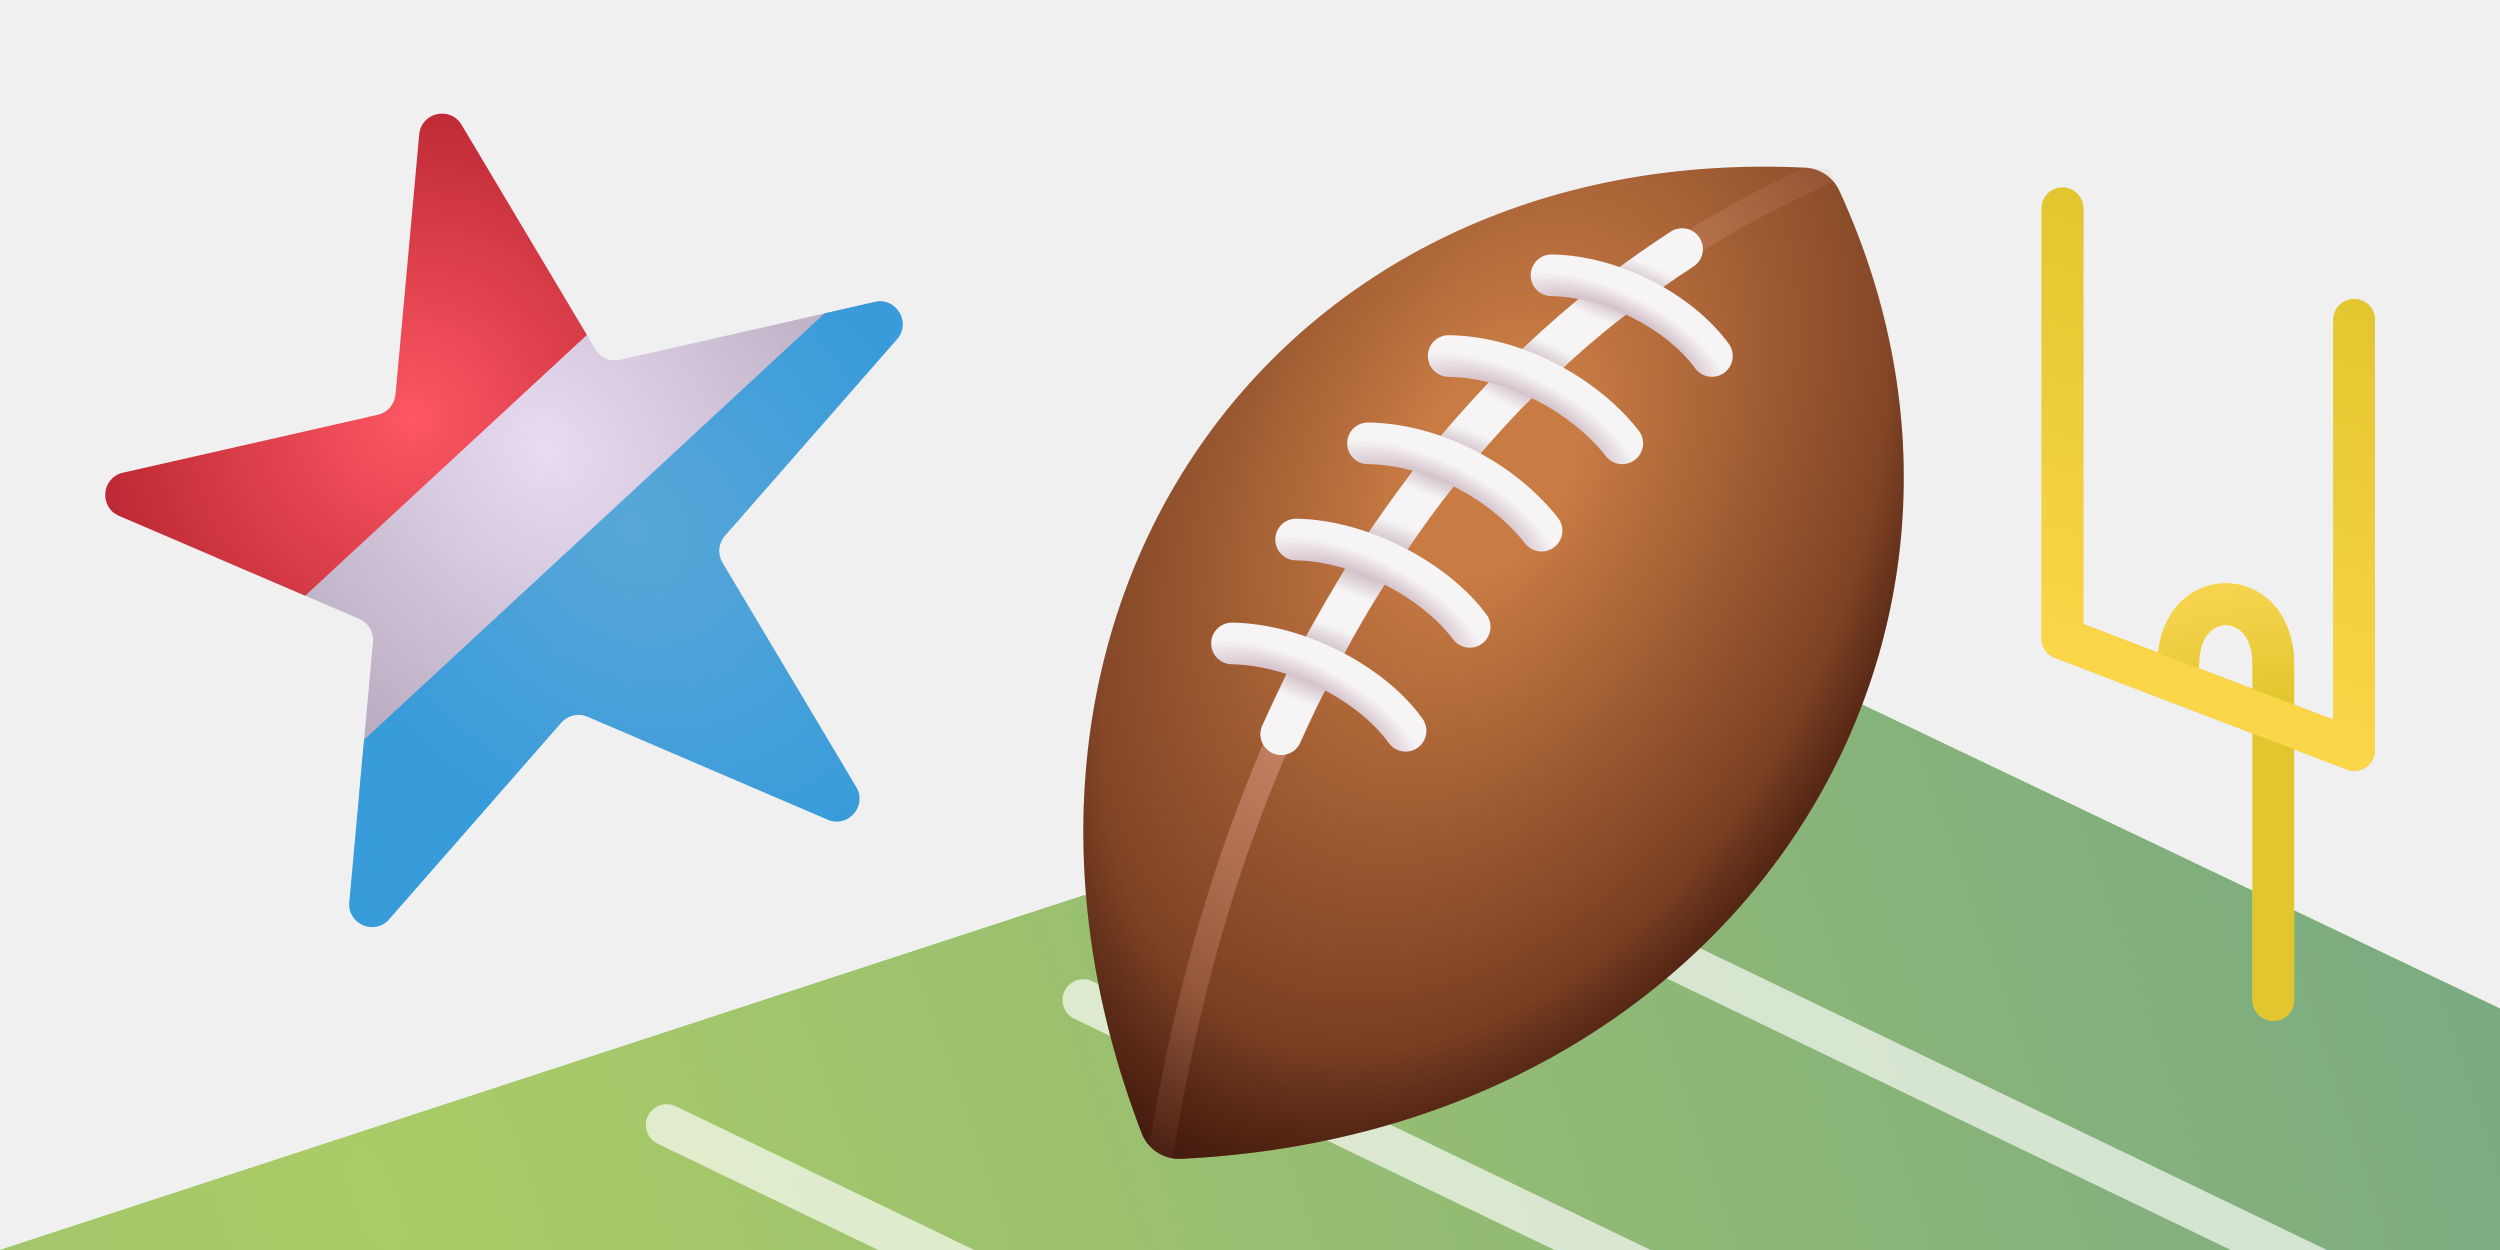
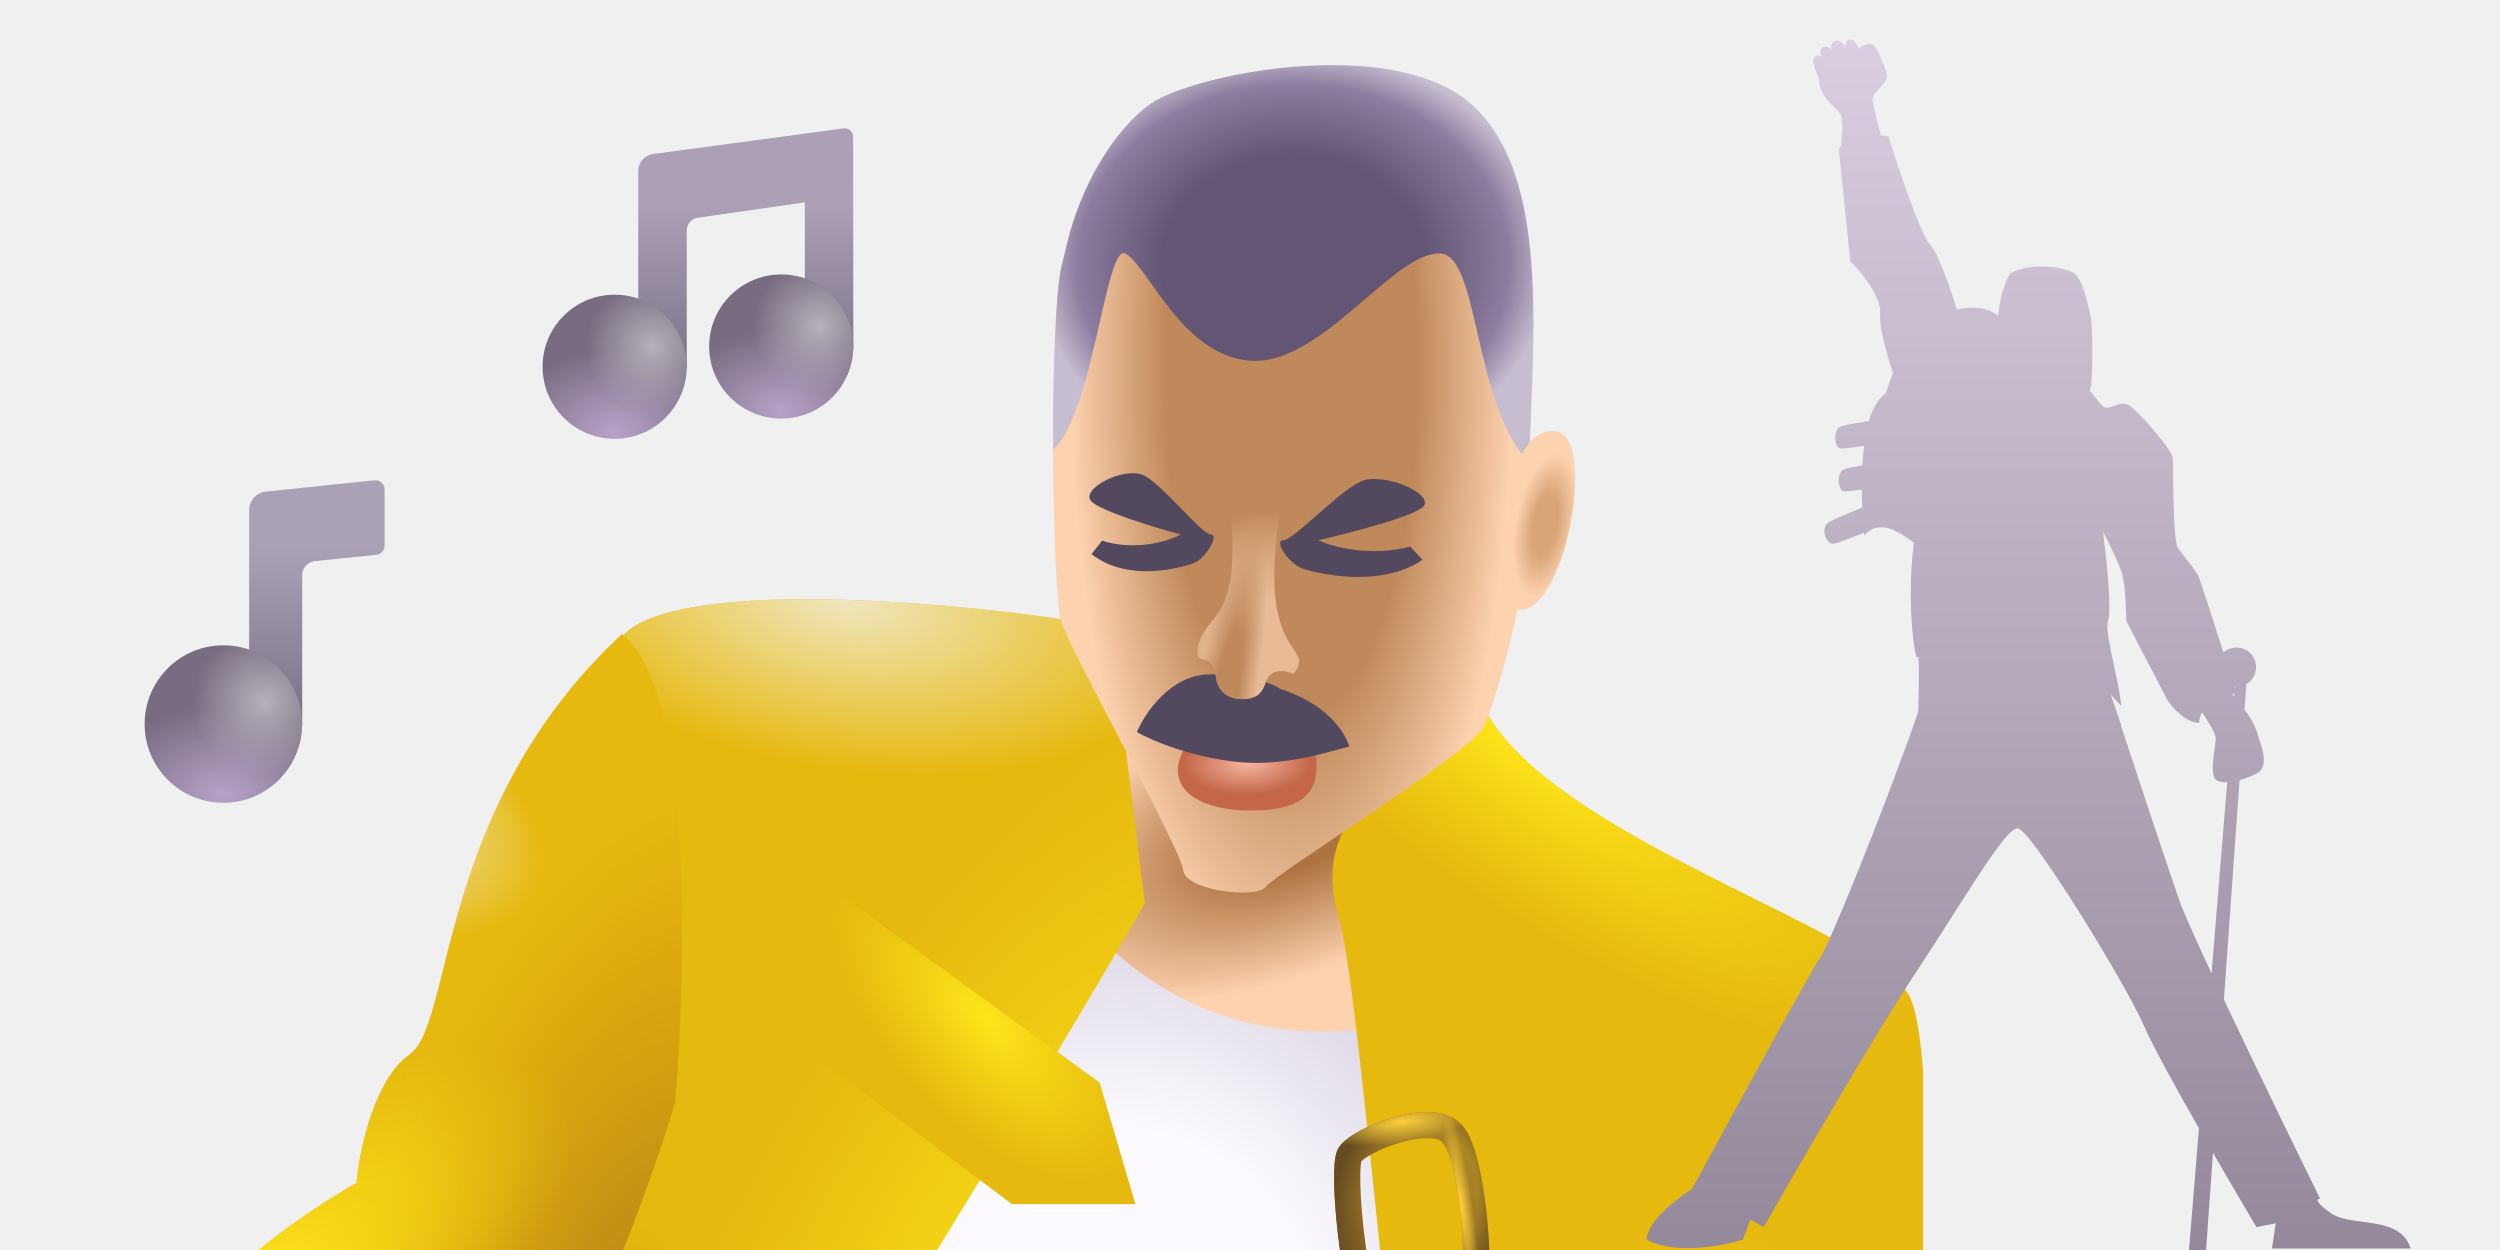
<svg xmlns="http://www.w3.org/2000/svg" viewBox="0 0 240 120" fill="none">
-   <path d="M171.13 64L0 120H240V96.828L171.13 64Z" fill="#8CCA59" />
-   <path d="M171.13 64L0 120H240V96.828L171.13 64Z" fill="url(#paint0_radial_403_14329)" />
-   <path d="M223.379 120L144.868 82.198C143.873 81.719 142.678 82.138 142.198 83.133C141.719 84.128 142.138 85.323 143.133 85.802L214.158 120H223.379Z" fill="white" fill-opacity="0.66" />
-   <path d="M158.456 120L104.868 94.198C103.873 93.719 102.678 94.138 102.198 95.133C101.719 96.128 102.138 97.323 103.133 97.802L149.235 120H158.456Z" fill="white" fill-opacity="0.66" />
-   <path d="M93.533 120L64.868 106.198C63.873 105.719 62.678 106.138 62.199 107.133C61.719 108.128 62.138 109.323 63.133 109.802L84.312 120H93.533Z" fill="white" fill-opacity="0.66" />
-   <path fill-rule="evenodd" clip-rule="evenodd" d="M213.68 60C212.716 60 211.12 60.8 211.12 63.76C211.12 64.865 210.225 65.76 209.12 65.76C208.015 65.76 207.12 64.865 207.12 63.76C207.12 59.039 210.084 56 213.68 56C217.276 56 220.24 59.039 220.24 63.76V96C220.24 97.105 219.345 98 218.24 98C217.135 98 216.24 97.105 216.24 96V63.76C216.24 60.8 214.644 60 213.68 60Z" fill="#FCD649" />
-   <path fill-rule="evenodd" clip-rule="evenodd" d="M213.68 60C212.716 60 211.12 60.8 211.12 63.76C211.12 64.865 210.225 65.76 209.12 65.76C208.015 65.76 207.12 64.865 207.12 63.76C207.12 59.039 210.084 56 213.68 56C217.276 56 220.24 59.039 220.24 63.76V96C220.24 97.105 219.345 98 218.24 98C217.135 98 216.24 97.105 216.24 96V63.76C216.24 60.8 214.644 60 213.68 60Z" fill="url(#paint1_radial_403_14329)" />
-   <path fill-rule="evenodd" clip-rule="evenodd" d="M198 18C199.105 18 200 18.895 200 20V59.918L224 69.094V30.706C224 29.601 224.895 28.706 226 28.706C227.105 28.706 228 29.601 228 30.706V72C228 72.658 227.676 73.274 227.134 73.647C226.592 74.021 225.901 74.103 225.286 73.868L197.286 63.162C196.511 62.866 196 62.123 196 61.294V20C196 18.895 196.895 18 198 18Z" fill="#E2C62F" />
-   <path fill-rule="evenodd" clip-rule="evenodd" d="M198 18C199.105 18 200 18.895 200 20V59.918L224 69.094V30.706C224 29.601 224.895 28.706 226 28.706C227.105 28.706 228 29.601 228 30.706V72C228 72.658 227.676 73.274 227.134 73.647C226.592 74.021 225.901 74.103 225.286 73.868L197.286 63.162C196.511 62.866 196 62.123 196 61.294V20C196 18.895 196.895 18 198 18Z" fill="url(#paint2_linear_403_14329)" />
-   <path d="M85.631 29.256L34.438 76.652L35.807 61.624C35.893 60.679 35.361 59.786 34.489 59.412L20.736 53.516L35.286 40.046L36.274 39.822C37.199 39.611 37.884 38.829 37.97 37.884L38.002 37.531L51.881 24.682L57.153 33.528C57.639 34.343 58.595 34.753 59.52 34.543L83.985 28.987C84.61 28.845 85.179 28.969 85.631 29.256Z" fill="url(#paint3_radial_403_14329)" />
-   <path d="M56.336 32.157L29.3 57.187L11.43 49.526C9.48 48.69 9.739 45.847 11.808 45.377L36.273 39.821C37.199 39.611 37.884 38.829 37.97 37.884L40.246 12.899C40.438 10.786 43.223 10.154 44.309 11.977L56.336 32.157Z" fill="url(#paint4_radial_403_14329)" />
-   <path d="M34.951 71.014L33.531 86.609C33.338 88.723 35.962 89.848 37.36 88.251L53.887 69.376C54.512 68.662 55.526 68.432 56.398 68.806L79.456 78.691C81.407 79.528 83.287 77.379 82.201 75.557L69.357 54.006C68.871 53.191 68.966 52.156 69.591 51.441L86.118 32.567C87.516 30.97 86.054 28.518 83.985 28.988L79.161 30.083L34.951 71.014Z" fill="url(#paint5_radial_403_14329)" />
-   <path d="M176.575 18.298C196.366 61.301 166.915 108.691 113.361 111.246C111.724 111.324 110.199 110.331 109.61 108.801C90.567 59.336 122.037 13.621 173.303 16.096C174.71 16.164 175.986 17.018 176.575 18.298Z" fill="url(#paint6_radial_403_14329)" />
-   <path d="M176.575 18.298C196.366 61.301 166.915 108.691 113.361 111.246C111.724 111.324 110.199 110.331 109.61 108.801C90.567 59.336 122.037 13.621 173.303 16.096C174.71 16.164 175.986 17.018 176.575 18.298Z" fill="url(#paint7_radial_403_14329)" />
-   <path fill-rule="evenodd" clip-rule="evenodd" d="M110.244 110.403C112.651 96.345 117.883 69.952 135.912 46.167C149.302 28.503 164.505 20.112 173.228 16.093C174.009 16.13 174.796 16.178 175.586 16.237C175.78 16.627 175.971 17.017 176.157 17.407C168.055 20.966 151.923 29.019 137.825 47.617C119.956 71.191 114.892 97.41 112.528 111.282C111.899 111.306 111.265 111.325 110.629 111.337C110.499 111.025 110.37 110.714 110.244 110.403Z" fill="url(#paint8_linear_403_14329)" />
-   <path fill-rule="evenodd" clip-rule="evenodd" d="M163.156 22.826C163.757 23.753 163.492 24.991 162.566 25.592C155.125 30.417 146.465 37.543 138.463 48.1C132.687 55.721 128.254 63.626 124.821 71.303C124.371 72.312 123.188 72.764 122.179 72.313C121.171 71.862 120.719 70.679 121.17 69.671C124.708 61.757 129.29 53.581 135.275 45.684C143.6 34.702 152.623 27.272 160.39 22.236C161.316 21.635 162.555 21.899 163.156 22.826Z" fill="#F6F4F5" />
-   <path fill-rule="evenodd" clip-rule="evenodd" d="M163.156 22.826C163.757 23.753 163.492 24.991 162.566 25.592C155.125 30.417 146.465 37.543 138.463 48.1C132.687 55.721 128.254 63.626 124.821 71.303C124.371 72.312 123.188 72.764 122.179 72.313C121.171 71.862 120.719 70.679 121.17 69.671C124.708 61.757 129.29 53.581 135.275 45.684C143.6 34.702 152.623 27.272 160.39 22.236C161.316 21.635 162.555 21.899 163.156 22.826Z" fill="url(#paint9_radial_403_14329)" />
-   <path fill-rule="evenodd" clip-rule="evenodd" d="M163.156 22.826C163.757 23.753 163.492 24.991 162.566 25.592C155.125 30.417 146.465 37.543 138.463 48.1C132.687 55.721 128.254 63.626 124.821 71.303C124.371 72.312 123.188 72.764 122.179 72.313C121.171 71.862 120.719 70.679 121.17 69.671C124.708 61.757 129.29 53.581 135.275 45.684C143.6 34.702 152.623 27.272 160.39 22.236C161.316 21.635 162.555 21.899 163.156 22.826Z" fill="url(#paint10_radial_403_14329)" />
-   <path fill-rule="evenodd" clip-rule="evenodd" d="M163.156 22.826C163.757 23.753 163.492 24.991 162.566 25.592C155.125 30.417 146.465 37.543 138.463 48.1C132.687 55.721 128.254 63.626 124.821 71.303C124.371 72.312 123.188 72.764 122.179 72.313C121.171 71.862 120.719 70.679 121.17 69.671C124.708 61.757 129.29 53.581 135.275 45.684C143.6 34.702 152.623 27.272 160.39 22.236C161.316 21.635 162.555 21.899 163.156 22.826Z" fill="url(#paint11_radial_403_14329)" />
-   <path fill-rule="evenodd" clip-rule="evenodd" d="M163.156 22.826C163.757 23.753 163.492 24.991 162.566 25.592C155.125 30.417 146.465 37.543 138.463 48.1C132.687 55.721 128.254 63.626 124.821 71.303C124.371 72.312 123.188 72.764 122.179 72.313C121.171 71.862 120.719 70.679 121.17 69.671C124.708 61.757 129.29 53.581 135.275 45.684C143.6 34.702 152.623 27.272 160.39 22.236C161.316 21.635 162.555 21.899 163.156 22.826Z" fill="url(#paint12_radial_403_14329)" />
-   <path fill-rule="evenodd" clip-rule="evenodd" d="M163.156 22.826C163.757 23.753 163.492 24.991 162.566 25.592C155.125 30.417 146.465 37.543 138.463 48.1C132.687 55.721 128.254 63.626 124.821 71.303C124.371 72.312 123.188 72.764 122.179 72.313C121.171 71.862 120.719 70.679 121.17 69.671C124.708 61.757 129.29 53.581 135.275 45.684C143.6 34.702 152.623 27.272 160.39 22.236C161.316 21.635 162.555 21.899 163.156 22.826Z" fill="url(#paint13_radial_403_14329)" />
-   <path fill-rule="evenodd" clip-rule="evenodd" d="M116.272 61.737C116.29 60.633 117.2 59.752 118.305 59.771C121.854 59.83 125.523 60.915 128.71 62.551C131.888 64.182 134.739 66.441 136.562 68.993C137.204 69.891 136.996 71.14 136.098 71.783C135.199 72.425 133.95 72.217 133.308 71.318C131.944 69.41 129.648 67.529 126.883 66.109C124.126 64.694 121.057 63.817 118.238 63.77C117.134 63.752 116.253 62.842 116.272 61.737Z" fill="url(#paint14_radial_403_14329)" />
-   <path fill-rule="evenodd" clip-rule="evenodd" d="M122.428 51.761C122.446 50.656 123.357 49.776 124.461 49.794C128.02 49.854 131.685 50.97 134.861 52.616C138.031 54.259 140.868 56.51 142.7 58.991C143.356 59.879 143.168 61.132 142.279 61.788C141.391 62.444 140.138 62.255 139.482 61.367C138.096 59.489 135.786 57.601 133.02 56.167C130.262 54.737 127.203 53.84 124.394 53.794C123.29 53.775 122.41 52.865 122.428 51.761Z" fill="url(#paint15_radial_403_14329)" />
-   <path fill-rule="evenodd" clip-rule="evenodd" d="M129.326 42.526C129.345 41.422 130.255 40.541 131.36 40.56C138.37 40.677 145.473 44.519 149.561 49.707C150.244 50.574 150.095 51.832 149.227 52.515C148.36 53.199 147.102 53.05 146.419 52.182C143.023 47.872 137.019 44.655 131.293 44.559C130.188 44.541 129.308 43.631 129.326 42.526Z" fill="url(#paint16_radial_403_14329)" />
-   <path fill-rule="evenodd" clip-rule="evenodd" d="M137.075 34.142C137.093 33.037 138.003 32.157 139.108 32.175C146.122 32.292 153.353 36.273 157.312 41.326C157.993 42.196 157.841 43.453 156.971 44.134C156.102 44.815 154.844 44.663 154.163 43.793C150.893 39.618 144.762 36.27 139.041 36.175C137.936 36.156 137.056 35.246 137.075 34.142Z" fill="url(#paint17_radial_403_14329)" />
-   <path fill-rule="evenodd" clip-rule="evenodd" d="M146.946 26.393C146.964 25.289 147.874 24.409 148.979 24.427C155.475 24.535 162.484 28.248 165.957 32.994C166.61 33.885 166.416 35.136 165.524 35.789C164.633 36.441 163.382 36.247 162.729 35.356C160.012 31.643 154.185 28.514 148.912 28.427C147.808 28.408 146.927 27.498 146.946 26.393Z" fill="url(#paint18_radial_403_14329)" />
+   <path d="M131.711 58.736C135.133 59.279 141.945 61.538 141.815 66.231L134.645 75.845L131.711 58.736Z" fill="url(#paint0_radial_1484_28907)" />
+   <path d="M138.823 94.204C152.911 84.078 130.124 78.696 130.125 60.859H99.165L101.276 78.765C101.275 115.404 127.552 102.304 138.823 94.204Z" fill="url(#paint1_radial_1484_28907)" />
+   <path fill-rule="evenodd" clip-rule="evenodd" d="M143.393 120H80.16C90.841 102.495 102.32 86.177 102.32 86.177C113.608 101.449 129.987 100.011 136.765 97.382C137.082 98.312 137.401 99.235 137.718 100.155C139.888 106.442 142.01 112.591 143.393 120Z" fill="url(#paint2_radial_1484_28907)" />
+   <path fill-rule="evenodd" clip-rule="evenodd" d="M143.393 120H80.16C90.841 102.495 102.32 86.177 102.32 86.177C113.608 101.449 129.987 100.011 136.765 97.382C137.082 98.312 137.401 99.235 137.718 100.155C139.888 106.442 142.01 112.591 143.393 120Z" fill="url(#paint3_radial_1484_28907)" />
+   <path fill-rule="evenodd" clip-rule="evenodd" d="M184.615 102.835V120H132.495C132.29 118.071 132.089 116.151 131.891 114.264C130.615 102.101 129.482 91.297 128.488 87.917C126.395 80.801 130.391 76.966 134.636 72.891C137.245 70.387 139.949 67.792 141.391 64.289C142.068 73.172 156.65 80.427 168.49 86.317C176.017 90.063 182.436 93.256 183.468 95.966C184.033 97.45 184.387 99.842 184.615 102.835Z" fill="#E6B90F" />
+   <path fill-rule="evenodd" clip-rule="evenodd" d="M184.615 102.835V120H132.495C132.29 118.071 132.089 116.151 131.891 114.264C130.615 102.101 129.482 91.297 128.488 87.917C126.395 80.801 130.391 76.966 134.636 72.891C137.245 70.387 139.949 67.792 141.391 64.289C142.068 73.172 156.65 80.427 168.49 86.317C176.017 90.063 182.436 93.256 183.468 95.966C184.033 97.45 184.387 99.842 184.615 102.835Z" fill="url(#paint4_radial_1484_28907)" />
+   <path fill-rule="evenodd" clip-rule="evenodd" d="M184.615 102.835V120H132.495C132.29 118.071 132.089 116.151 131.891 114.264C130.615 102.101 129.482 91.297 128.488 87.917C126.395 80.801 130.391 76.966 134.636 72.891C137.245 70.387 139.949 67.792 141.391 64.289C142.068 73.172 156.65 80.427 168.49 86.317C176.017 90.063 182.436 93.256 183.468 95.966C184.033 97.45 184.387 99.842 184.615 102.835Z" fill="url(#paint5_radial_1484_28907)" />
+   <path fill-rule="evenodd" clip-rule="evenodd" d="M89.948 120H53.155C54.403 108.96 54.925 98.642 55.374 89.769C56.172 74.001 56.74 62.797 60.737 60.21C68.249 55.349 95.764 58.185 106.628 60.21L109.9 86.725C105.405 94.48 97.976 107.008 89.948 120Z" fill="#E6B90F" />
+   <path fill-rule="evenodd" clip-rule="evenodd" d="M89.948 120H53.155C54.403 108.96 54.925 98.642 55.374 89.769C56.172 74.001 56.74 62.797 60.737 60.21C68.249 55.349 95.764 58.185 106.628 60.21L109.9 86.725C105.405 94.48 97.976 107.008 89.948 120Z" fill="url(#paint6_radial_1484_28907)" />
+   <path fill-rule="evenodd" clip-rule="evenodd" d="M89.948 120H53.155C54.403 108.96 54.925 98.642 55.374 89.769C56.172 74.001 56.74 62.797 60.737 60.21C68.249 55.349 95.764 58.185 106.628 60.21L109.9 86.725C105.405 94.48 97.976 107.008 89.948 120Z" fill="url(#paint7_radial_1484_28907)" />
+   <path fill-rule="evenodd" clip-rule="evenodd" d="M89.948 120H53.155C54.403 108.96 54.925 98.642 55.374 89.769C56.172 74.001 56.74 62.797 60.737 60.21C68.249 55.349 95.764 58.185 106.628 60.21L109.9 86.725C105.405 94.48 97.976 107.008 89.948 120Z" fill="url(#paint8_radial_1484_28907)" />
+   <path d="M108.993 115.592H97.144L66.664 92.731L75.53 82.193L105.563 103.933L108.993 115.592Z" fill="#E6B90F" />
+   <path d="M108.993 115.592H97.144L66.664 92.731L75.53 82.193L105.563 103.933L108.993 115.592Z" fill="url(#paint9_radial_1484_28907)" />
+   <path fill-rule="evenodd" clip-rule="evenodd" d="M59.82 120H24.841C27.881 117.448 31.877 114.899 34.216 113.549C34.499 110.434 35.915 103.609 39.314 101.23C40.741 100.231 41.497 97.218 42.548 93.03C44.626 84.75 47.856 71.874 59.705 60.872C66.502 65.97 65.935 93.016 64.802 105.903C63.662 109.636 61.898 114.816 59.82 120Z" fill="#E6B90F" />
+   <path fill-rule="evenodd" clip-rule="evenodd" d="M59.82 120H24.841C27.881 117.448 31.877 114.899 34.216 113.549C34.499 110.434 35.915 103.609 39.314 101.23C40.741 100.231 41.497 97.218 42.548 93.03C44.626 84.75 47.856 71.874 59.705 60.872C66.502 65.97 65.935 93.016 64.802 105.903C63.662 109.636 61.898 114.816 59.82 120Z" fill="url(#paint10_radial_1484_28907)" />
+   <path fill-rule="evenodd" clip-rule="evenodd" d="M59.82 120H24.841C27.881 117.448 31.877 114.899 34.216 113.549C34.499 110.434 35.915 103.609 39.314 101.23C40.741 100.231 41.497 97.218 42.548 93.03C44.626 84.75 47.856 71.874 59.705 60.872C66.502 65.97 65.935 93.016 64.802 105.903C63.662 109.636 61.898 114.816 59.82 120Z" fill="url(#paint11_radial_1484_28907)" />
+   <path fill-rule="evenodd" clip-rule="evenodd" d="M59.82 120H24.841C27.881 117.448 31.877 114.899 34.216 113.549C34.499 110.434 35.915 103.609 39.314 101.23C40.741 100.231 41.497 97.218 42.548 93.03C44.626 84.75 47.856 71.874 59.705 60.872C66.502 65.97 65.935 93.016 64.802 105.903C63.662 109.636 61.898 114.816 59.82 120Z" fill="url(#paint12_radial_1484_28907)" />
+   <path fill-rule="evenodd" clip-rule="evenodd" d="M142.962 120C142.926 118.901 142.843 117.688 142.715 116.471C142.535 114.767 142.261 113.019 141.891 111.54C141.706 110.801 141.491 110.106 141.24 109.506C140.997 108.924 140.684 108.343 140.265 107.91C139.401 107.017 138.169 106.767 137.078 106.756C135.955 106.745 134.738 106.982 133.624 107.314C132.503 107.649 131.421 108.101 130.552 108.567C130.118 108.8 129.718 109.046 129.385 109.296C129.078 109.525 128.726 109.832 128.5 110.208C128.341 110.471 128.265 110.76 128.222 110.966C128.173 111.196 128.141 111.451 128.119 111.712C128.075 112.236 128.065 112.875 128.079 113.573C128.107 114.975 128.236 116.709 128.432 118.429C128.493 118.954 128.559 119.481 128.632 120H131.165C131.077 119.396 130.996 118.772 130.924 118.144C130.734 116.48 130.612 114.827 130.586 113.523C130.573 112.869 130.584 112.325 130.618 111.923C130.635 111.721 130.656 111.576 130.676 111.481L130.676 111.479C130.713 111.444 130.778 111.385 130.888 111.303C131.093 111.149 131.379 110.969 131.737 110.777C132.451 110.394 133.376 110.006 134.342 109.717C135.316 109.426 136.268 109.256 137.052 109.264C137.869 109.272 138.283 109.467 138.462 109.653C138.565 109.759 138.732 110.008 138.926 110.473C139.113 110.919 139.292 111.485 139.458 112.15C139.791 113.477 140.048 115.101 140.221 116.735C140.341 117.868 140.418 118.99 140.453 120H142.962Z" fill="url(#paint13_linear_1484_28907)" />
+   <path fill-rule="evenodd" clip-rule="evenodd" d="M142.962 120C142.926 118.901 142.843 117.688 142.715 116.471C142.535 114.767 142.261 113.019 141.891 111.54C141.706 110.801 141.491 110.106 141.24 109.506C140.997 108.924 140.684 108.343 140.265 107.91C139.401 107.017 138.169 106.767 137.078 106.756C135.955 106.745 134.738 106.982 133.624 107.314C132.503 107.649 131.421 108.101 130.552 108.567C130.118 108.8 129.718 109.046 129.385 109.296C129.078 109.525 128.726 109.832 128.5 110.208C128.341 110.471 128.265 110.76 128.222 110.966C128.173 111.196 128.141 111.451 128.119 111.712C128.075 112.236 128.065 112.875 128.079 113.573C128.107 114.975 128.236 116.709 128.432 118.429C128.493 118.954 128.559 119.481 128.632 120H131.165C131.077 119.396 130.996 118.772 130.924 118.144C130.734 116.48 130.612 114.827 130.586 113.523C130.573 112.869 130.584 112.325 130.618 111.923C130.635 111.721 130.656 111.576 130.676 111.481L130.676 111.479C130.713 111.444 130.778 111.385 130.888 111.303C131.093 111.149 131.379 110.969 131.737 110.777C132.451 110.394 133.376 110.006 134.342 109.717C135.316 109.426 136.268 109.256 137.052 109.264C137.869 109.272 138.283 109.467 138.462 109.653C138.565 109.759 138.732 110.008 138.926 110.473C139.113 110.919 139.292 111.485 139.458 112.15C139.791 113.477 140.048 115.101 140.221 116.735C140.341 117.868 140.418 118.99 140.453 120H142.962Z" fill="url(#paint14_radial_1484_28907)" />
+   <path fill-rule="evenodd" clip-rule="evenodd" d="M142.962 120C142.926 118.901 142.843 117.688 142.715 116.471C142.535 114.767 142.261 113.019 141.891 111.54C141.706 110.801 141.491 110.106 141.24 109.506C140.997 108.924 140.684 108.343 140.265 107.91C139.401 107.017 138.169 106.767 137.078 106.756C135.955 106.745 134.738 106.982 133.624 107.314C132.503 107.649 131.421 108.101 130.552 108.567C130.118 108.8 129.718 109.046 129.385 109.296C129.078 109.525 128.726 109.832 128.5 110.208C128.341 110.471 128.265 110.76 128.222 110.966C128.173 111.196 128.141 111.451 128.119 111.712C128.075 112.236 128.065 112.875 128.079 113.573C128.107 114.975 128.236 116.709 128.432 118.429C128.493 118.954 128.559 119.481 128.632 120H131.165C131.077 119.396 130.996 118.772 130.924 118.144C130.734 116.48 130.612 114.827 130.586 113.523C130.573 112.869 130.584 112.325 130.618 111.923C130.635 111.721 130.656 111.576 130.676 111.481L130.676 111.479C130.713 111.444 130.778 111.385 130.888 111.303C131.093 111.149 131.379 110.969 131.737 110.777C132.451 110.394 133.376 110.006 134.342 109.717C135.316 109.426 136.268 109.256 137.052 109.264C137.869 109.272 138.283 109.467 138.462 109.653C138.565 109.759 138.732 110.008 138.926 110.473C139.113 110.919 139.292 111.485 139.458 112.15C139.791 113.477 140.048 115.101 140.221 116.735C140.341 117.868 140.418 118.99 140.453 120H142.962Z" fill="url(#paint15_radial_1484_28907)" />
+   <path fill-rule="evenodd" clip-rule="evenodd" d="M142.962 120C142.926 118.901 142.843 117.688 142.715 116.471C142.535 114.767 142.261 113.019 141.891 111.54C141.706 110.801 141.491 110.106 141.24 109.506C140.997 108.924 140.684 108.343 140.265 107.91C139.401 107.017 138.169 106.767 137.078 106.756C135.955 106.745 134.738 106.982 133.624 107.314C132.503 107.649 131.421 108.101 130.552 108.567C130.118 108.8 129.718 109.046 129.385 109.296C129.078 109.525 128.726 109.832 128.5 110.208C128.341 110.471 128.265 110.76 128.222 110.966C128.173 111.196 128.141 111.451 128.119 111.712C128.075 112.236 128.065 112.875 128.079 113.573C128.107 114.975 128.236 116.709 128.432 118.429C128.493 118.954 128.559 119.481 128.632 120H131.165C131.077 119.396 130.996 118.772 130.924 118.144C130.734 116.48 130.612 114.827 130.586 113.523C130.573 112.869 130.584 112.325 130.618 111.923C130.635 111.721 130.656 111.576 130.676 111.481L130.676 111.479C130.713 111.444 130.778 111.385 130.888 111.303C131.093 111.149 131.379 110.969 131.737 110.777C132.451 110.394 133.376 110.006 134.342 109.717C135.316 109.426 136.268 109.256 137.052 109.264C137.869 109.272 138.283 109.467 138.462 109.653C138.565 109.759 138.732 110.008 138.926 110.473C139.113 110.919 139.292 111.485 139.458 112.15C139.791 113.477 140.048 115.101 140.221 116.735C140.341 117.868 140.418 118.99 140.453 120H142.962Z" fill="url(#paint16_radial_1484_28907)" />
+   <path d="M146.067 55.828C146.661 50.878 147.914 29.699 139.004 15.245C117.067 3.242 106.658 6.561 101.914 25.534C100.726 30.286 100.924 56.818 101.914 59.788C102.904 62.758 113.398 81.567 113.596 83.547C113.794 85.527 120.724 86.319 121.516 85.131C122.308 83.943 141.514 72.063 142.504 69.688C143.494 67.311 145.473 60.778 146.067 55.828Z" fill="url(#paint17_radial_1484_28907)" />
+   <path d="M120.129 77.805C125.772 77.805 126.762 75.528 126.267 72.261C122.506 71.238 114.685 69.806 113.497 72.261C112.012 75.33 114.486 77.805 120.129 77.805Z" fill="url(#paint18_radial_1484_28907)" />
+   <path d="M129.535 71.667C129.04 70.116 127.258 67.549 122.902 66.123C122.176 65.628 119.794 64.658 116.071 64.737C112.349 64.816 109.901 68.466 109.142 70.281C110.462 71.04 114.25 72.677 118.843 73.152C123.437 73.627 127.786 72.063 129.535 71.667Z" fill="#52495E" />
+   <path d="M136.563 48.7C135.454 49.65 129.435 51.207 126.564 51.867C127.917 52.494 131.573 53.491 135.375 52.461L136.563 53.748C132.405 56.52 126.564 55.035 125.178 54.639C123.792 54.243 122.208 51.867 123.198 51.867C124.188 51.867 128.445 47.215 130.623 46.224C132.801 45.234 137.949 47.511 136.563 48.7Z" fill="#52495E" />
+   <path d="M104.786 48.145C105.736 49.095 110.893 50.653 113.353 51.313C112.193 51.94 109.061 52.937 105.804 51.907L104.786 53.194C108.348 55.966 113.353 54.481 114.54 54.085C115.728 53.689 117.085 51.313 116.236 51.313C115.388 51.313 111.741 46.66 109.875 45.67C108.009 44.68 103.599 46.957 104.786 48.145Z" fill="#52495E" />
+   <path d="M141.858 32.053C140.914 27.94 140.126 24.508 138.346 24.346C136.368 24.166 133.859 26.314 131.079 28.693C127.737 31.554 124.003 34.75 120.328 34.642C115.685 34.505 112.643 30.224 110.488 27.191C109.519 25.826 108.728 24.714 108.053 24.346C107.182 23.871 106.47 27.001 105.587 30.88C104.527 35.541 103.22 41.282 101.097 43.152C101.077 35.609 101.325 27.891 101.915 25.534C102.061 24.947 102.229 24.236 102.418 23.436C103.76 17.757 107.017 12.37 110.488 9.94C114.448 7.168 133.459 3.245 141.177 9.94C148.896 16.635 147.133 32.567 146.805 44.388C144.05 41.6 142.865 36.44 141.858 32.053Z" fill="url(#paint19_radial_1484_28907)" />
+   <path d="M119.14 67.114C120.873 67.163 121.251 66.283 121.518 65.48C121.792 64.658 122.554 64.045 124.188 64.688C126.465 61.669 120.524 63.75 122.901 48.947C125.871 42.81 117.29 41.883 118.001 48.056C119.388 60.085 115.74 58.601 115.03 62.015C114.535 64.391 116.465 62.065 116.766 65.183C116.824 65.782 117.407 67.064 119.14 67.114Z" fill="url(#paint20_radial_1484_28907)" />
+   <path d="M119.14 67.114C120.873 67.163 121.251 66.283 121.518 65.48C121.792 64.658 122.554 64.045 124.188 64.688C126.465 61.669 120.524 63.75 122.901 48.947C125.871 42.81 117.29 41.883 118.001 48.056C119.388 60.085 115.74 58.601 115.03 62.015C114.535 64.391 116.465 62.065 116.766 65.183C116.824 65.782 117.407 67.064 119.14 67.114Z" fill="url(#paint21_radial_1484_28907)" />
+   <path d="M149.436 41.432C146.128 40.872 144.747 46.585 144.471 49.512L144.931 58.225C149.833 61.185 153.571 42.134 149.436 41.432Z" fill="url(#paint22_radial_1484_28907)" />
+   <path d="M81.901 13.14C81.901 12.653 81.48 12.273 80.995 12.323L62.744 14.779C61.906 14.866 61.27 15.572 61.27 16.414V35.37H65.93V22.121C65.93 21.489 66.407 20.96 67.035 20.895L77.263 19.426V33.428H81.923C81.923 26.645 81.901 19.91 81.901 13.14Z" fill="url(#paint23_linear_1484_28907)" />
+   <path d="M81.913 33.264C81.913 37.084 78.816 40.181 74.996 40.181C71.177 40.181 68.08 37.084 68.08 33.264C68.08 29.445 71.177 26.348 74.996 26.348C78.816 26.348 81.913 29.445 81.913 33.264Z" fill="url(#paint24_radial_1484_28907)" />
+   <path d="M81.913 33.264C81.913 37.084 78.816 40.181 74.996 40.181C71.177 40.181 68.08 37.084 68.08 33.264C68.08 29.445 71.177 26.348 74.996 26.348C78.816 26.348 81.913 29.445 81.913 33.264Z" fill="url(#paint25_radial_1484_28907)" />
+   <path d="M65.919 35.207C65.919 39.027 62.823 42.123 59.003 42.123C55.183 42.123 52.087 39.027 52.087 35.207C52.087 31.387 55.183 28.291 59.003 28.291C62.823 28.291 65.919 31.387 65.919 35.207Z" fill="url(#paint26_radial_1484_28907)" />
+   <path d="M65.919 35.207C65.919 39.027 62.823 42.123 59.003 42.123C55.183 42.123 52.087 39.027 52.087 35.207C52.087 31.387 55.183 28.291 59.003 28.291C62.823 28.291 65.919 31.387 65.919 35.207Z" fill="url(#paint27_radial_1484_28907)" />
+   <path fill-rule="evenodd" clip-rule="evenodd" d="M177.228 4.024C177.585 3.574 178.114 3.787 178.456 4.691C178.677 4.347 179.393 4.149 179.778 4.253C180.153 4.532 180.564 5.554 181.011 6.664L181.09 6.862C181.347 7.498 180.89 7.98 180.444 8.45C180.061 8.855 179.686 9.251 179.778 9.729C179.926 10.499 180.337 12.139 180.564 13.02C180.834 13.024 181.081 13.048 181.289 13.097C182.244 16.156 184.375 22.511 185.266 23.458C186.1 24.344 187.277 27.804 187.859 29.741C189.5 29.31 190.983 29.604 191.816 30.324C191.987 28.793 192.332 27.294 192.982 26.24C195.09 25.086 198.351 25.683 199.147 26.24C199.234 26.301 199.318 26.386 199.398 26.491C199.961 27.225 200.361 28.917 200.597 29.915C200.635 30.076 200.668 30.218 200.698 30.336C200.816 30.81 200.866 32.36 200.862 33.875C200.858 35.414 200.798 36.916 200.698 37.217C200.68 37.272 200.645 37.354 200.598 37.457L200.697 37.586C201.122 38.139 201.575 38.73 201.891 39.007C202.178 39.257 202.529 39.121 202.923 38.968C203.403 38.781 203.948 38.569 204.516 39.007C205.55 39.802 208.493 43.143 208.573 43.938C208.595 44.159 208.605 44.854 208.618 45.762C208.651 48.134 208.705 51.954 209.05 52.529C209.245 52.855 209.574 53.273 209.916 53.709C210.409 54.338 210.93 55.002 211.118 55.472C211.294 55.91 212.409 59.391 213.442 62.642C213.775 62.344 214.215 62.163 214.698 62.163C215.739 62.163 216.583 63.007 216.583 64.047C216.583 64.74 216.209 65.346 215.652 65.674L215.478 68.119C215.986 68.821 216.448 69.568 216.618 70.136C216.679 70.34 216.751 70.555 216.824 70.777C217.263 72.103 217.776 73.653 216.618 74.262C216.123 74.523 215.552 74.745 214.995 74.894L213.494 95.962C216.497 102.316 220.366 110.269 222.736 115.092C222.404 115.068 222.138 115.305 223.731 116.443C224.484 116.981 225.622 117.132 226.801 117.289C228.742 117.548 230.794 117.822 231.414 119.857H218.112L218.468 117.439L216.618 117.795C215.539 115.981 214.016 113.393 212.446 110.67L211.781 120H210.145L211.098 108.321C208.813 104.311 206.664 100.404 205.877 98.589C204.028 94.321 194.923 79.597 193.714 79.526C192.824 79.473 190.549 83.039 187.483 87.844C186.381 89.572 185.177 91.459 183.898 93.397C180.028 99.258 172.564 112.104 169.316 117.795L168.035 117.083L167.324 119.004C165.356 119.62 160.751 120.483 158.077 119.004C158.134 117.24 160.993 115.044 162.416 114.167C166.328 106.959 174.266 92.429 174.722 91.974C175.269 91.426 180.688 78.304 184.139 68.379C184.201 66.827 184.246 64.481 184.184 63.07L183.993 63.109C183.834 62.605 183.5 60.818 183.437 57.7C183.399 55.862 183.485 54.024 183.737 52.103L183.645 52.037C182.709 51.355 181.079 50.167 179.75 50.789L179.754 50.805L179.593 50.872C179.379 50.998 179.174 51.176 178.982 51.416C178.972 51.33 178.961 51.237 178.95 51.136C177.959 51.54 176.666 52.048 176.143 52.189C175.285 52.419 174.694 50.602 175.584 50.115C176.208 49.774 177.793 49.119 178.777 48.727C178.754 48.187 178.739 47.605 178.737 46.997C178.067 47.092 177.399 47.172 177.083 47.172C176.367 47.172 176.288 45.263 177.083 45.025C177.438 44.918 178.123 44.79 178.793 44.679C178.828 44.054 178.88 43.425 178.954 42.809C178.134 42.932 177.157 43.063 176.755 43.063C176.039 43.063 175.959 41.154 176.755 40.916C177.284 40.757 178.548 40.55 179.401 40.424C179.716 39.335 180.21 38.391 181.061 37.698C181.262 37.02 181.488 36.392 181.735 35.81C181.14 34.082 180.389 31.484 180.494 30.119C180.621 28.461 178.638 26.073 177.63 25.086L176.516 14.281C176.579 14.21 176.655 14.142 176.74 14.075C176.809 13.43 176.956 11.602 176.715 11.024C176.629 10.818 176.397 10.593 176.117 10.322C175.495 9.72 174.635 8.887 174.607 7.509L174.607 7.476C174.308 6.846 173.905 5.835 174.151 5.528C174.341 5.29 174.589 5.266 174.822 5.462C174.742 5.122 174.73 4.832 174.848 4.685C175.121 4.344 175.494 4.383 175.81 4.812C175.765 4.526 175.779 4.289 175.886 4.155C176.249 3.702 176.767 3.837 177.158 4.581C177.123 4.339 177.137 4.139 177.228 4.024ZM212.312 93.447L213.81 75.092C213.334 75.112 212.937 75.036 212.706 74.831C212.246 74.422 212.448 72.982 212.597 71.915C212.656 71.498 212.706 71.138 212.706 70.919C212.706 70.4 211.958 69.196 211.391 68.38C211.217 68.698 211.118 69.041 211.118 69.393C209.846 69.393 208.573 67.961 208.096 67.245L204.118 59.609C204.118 58.468 204.023 55.918 203.641 54.836C203.259 53.754 202.315 51.84 201.891 51.018C202.209 53.457 202.75 58.59 202.368 59.609C202.148 60.196 202.552 62.08 202.964 64.002C203.267 65.414 203.574 66.847 203.641 67.802C203.59 67.715 203.423 67.538 203.196 67.299C203.036 67.13 202.846 66.929 202.648 66.708C202.873 67.361 203.077 67.966 203.251 68.484C203.407 68.946 203.539 69.338 203.641 69.631H203.602C205.647 75.841 208.391 84.116 209.292 86.639C209.665 87.683 210.805 90.22 212.312 93.447ZM214.482 66.852L214.503 66.606C214.428 66.607 214.354 66.61 214.28 66.616C214.344 66.69 214.412 66.769 214.482 66.852ZM214.543 66.117L214.558 65.927C214.532 65.925 214.506 65.923 214.48 65.92L214.543 66.117ZM178.713 5.438L178.695 5.373C178.722 5.394 178.752 5.416 178.783 5.437L178.713 5.438Z" fill="url(#paint28_linear_1484_28907)" />
+   <path d="M36.118 53.26C36.575 53.212 36.923 52.827 36.923 52.367L36.923 47.003C36.923 46.471 36.462 46.055 35.933 46.11L25.53 47.188C24.614 47.282 23.919 48.054 23.919 48.974L23.919 69.687L29.011 69.687L29.011 55.21C29.011 54.52 29.533 53.941 30.219 53.87L36.118 53.26Z" fill="url(#paint29_linear_1484_28907)" />
+   <path d="M29 69.509C29 73.683 25.616 77.067 21.442 77.067C17.268 77.067 13.884 73.683 13.884 69.509C13.884 65.335 17.268 61.951 21.442 61.951C25.616 61.951 29 65.335 29 69.509Z" fill="url(#paint30_radial_1484_28907)" />
+   <path d="M29 69.509C29 73.683 25.616 77.067 21.442 77.067C17.268 77.067 13.884 73.683 13.884 69.509C13.884 65.335 17.268 61.951 21.442 61.951C25.616 61.951 29 65.335 29 69.509Z" fill="url(#paint31_radial_1484_28907)" />
  <defs>
-     <radialGradient id="paint0_radial_403_14329" cx="0" cy="0" r="1" gradientUnits="userSpaceOnUse" gradientTransform="translate(36 114.4) rotate(-21.1398) scale(225.152 568.713)">
-       <stop stop-color="#ABCC66" />
-       <stop offset="1" stop-color="#74A685" />
+     <radialGradient id="paint0_radial_1484_28907" cx="0" cy="0" r="1" gradientUnits="userSpaceOnUse" gradientTransform="translate(141.816 58.7357) rotate(106.452) scale(17.84 11.076)">
+       <stop offset="0.01" stop-color="#191518" />
+       <stop offset="0.598" stop-color="#B26115" />
+       <stop offset="0.962" stop-color="#E6B90F" />
    </radialGradient>
-     <radialGradient id="paint1_radial_403_14329" cx="0" cy="0" r="1" gradientUnits="userSpaceOnUse" gradientTransform="translate(220 98) rotate(-100.305) scale(44.7214 39.7095)">
-       <stop offset="0.693" stop-color="#E2C62F" />
-       <stop offset="1" stop-color="#FCD756" />
+     <radialGradient id="paint1_radial_1484_28907" cx="0" cy="0" r="1" gradientUnits="userSpaceOnUse" gradientTransform="translate(124.927 79.0096) rotate(65.635) scale(25.7268 52.1307)">
+       <stop offset="0.15" stop-color="#AE7240" />
+       <stop offset="0.538" stop-color="#FCD2AF" />
    </radialGradient>
-     <linearGradient id="paint2_linear_403_14329" x1="202.605" y1="20" x2="187.043" y2="65.326" gradientUnits="userSpaceOnUse">
-       <stop stop-color="#E2C62F" />
-       <stop offset="1" stop-color="#FFD84C" />
+     <radialGradient id="paint2_radial_1484_28907" cx="0" cy="0" r="1" gradientUnits="userSpaceOnUse" gradientTransform="translate(108.339 127.672) rotate(74.829) scale(62.9757 58.1178)">
+       <stop offset="0.307" stop-color="#FCFAFF" />
+       <stop offset="1" stop-color="#B8AEC4" />
+     </radialGradient>
+     <radialGradient id="paint3_radial_1484_28907" cx="0" cy="0" r="1" gradientUnits="userSpaceOnUse" gradientTransform="translate(101.075 111.892) rotate(79.0571) scale(80.3595 83.3882)">
+       <stop offset="0.723" stop-color="#6B6276" stop-opacity="0" />
+       <stop offset="1" stop-color="#6B6276" />
+     </radialGradient>
+     <radialGradient id="paint4_radial_1484_28907" cx="0" cy="0" r="1" gradientUnits="userSpaceOnUse" gradientTransform="translate(189.044 169.325) rotate(59.5143) scale(61.1275 19.7687)">
+       <stop stop-color="#FFE61B" />
+       <stop offset="1" stop-color="#F6DE17" stop-opacity="0" />
+     </radialGradient>
+     <radialGradient id="paint5_radial_1484_28907" cx="0" cy="0" r="1" gradientUnits="userSpaceOnUse" gradientTransform="translate(146.586 71.6742) rotate(35.1276) scale(44.589 14.4201)">
+       <stop stop-color="#FFE61B" />
+       <stop offset="1" stop-color="#F6DE17" stop-opacity="0" />
+     </radialGradient>
+     <radialGradient id="paint6_radial_1484_28907" cx="0" cy="0" r="1" gradientUnits="userSpaceOnUse" gradientTransform="translate(66.7488 173.018) rotate(-101.785) scale(60.3206 19.7453)">
+       <stop stop-color="#AE7D20" />
+       <stop offset="1" stop-color="#CD8704" stop-opacity="0" />
+     </radialGradient>
+     <radialGradient id="paint7_radial_1484_28907" cx="0" cy="0" r="1" gradientUnits="userSpaceOnUse" gradientTransform="translate(97.3354 133.935) rotate(115.611) scale(75.6743 32.7073)">
+       <stop stop-color="#FFE61B" />
+       <stop offset="1" stop-color="#F6DE17" stop-opacity="0" />
+     </radialGradient>
+     <radialGradient id="paint8_radial_1484_28907" cx="0" cy="0" r="1" gradientUnits="userSpaceOnUse" gradientTransform="translate(81.1924 57.5261) rotate(8.64891) scale(33.5166 16.3701)">
+       <stop stop-color="#F0E6C0" />
+       <stop offset="1" stop-color="#F0E6C0" stop-opacity="0" />
+     </radialGradient>
+     <radialGradient id="paint9_radial_1484_28907" cx="0" cy="0" r="1" gradientUnits="userSpaceOnUse" gradientTransform="translate(94.6901 97.7696) rotate(47.1418) scale(19.4773 9.47407)">
+       <stop stop-color="#FFE61B" />
+       <stop offset="1" stop-color="#F6DE17" stop-opacity="0" />
+     </radialGradient>
+     <radialGradient id="paint10_radial_1484_28907" cx="0" cy="0" r="1" gradientUnits="userSpaceOnUse" gradientTransform="translate(25.833 72.3698) rotate(27.5436) scale(29.0078 12.9053)">
+       <stop offset="0.405" stop-color="#F0E6C0" />
+       <stop offset="1" stop-color="#F0E6C0" stop-opacity="0" />
+     </radialGradient>
+     <radialGradient id="paint11_radial_1484_28907" cx="0" cy="0" r="1" gradientUnits="userSpaceOnUse" gradientTransform="translate(61.6514 131.811) rotate(-78.5245) scale(57.6527 28.3739)">
+       <stop stop-color="#AE7D20" />
+       <stop offset="1" stop-color="#CD8704" stop-opacity="0" />
+     </radialGradient>
+     <radialGradient id="paint12_radial_1484_28907" cx="0" cy="0" r="1" gradientUnits="userSpaceOnUse" gradientTransform="translate(23.4181 124.164) rotate(147.995) scale(36.0692 15.5996)">
+       <stop stop-color="#FFE61B" />
+       <stop offset="1" stop-color="#F6DE17" stop-opacity="0" />
+     </radialGradient>
+     <linearGradient id="paint13_linear_1484_28907" x1="139.014" y1="106.646" x2="124.789" y2="118.145" gradientUnits="userSpaceOnUse">
+       <stop stop-color="#AE8825" />
+       <stop offset="1" stop-color="#7A5824" />
    </linearGradient>
-     <radialGradient id="paint3_radial_403_14329" cx="0" cy="0" r="1" gradientUnits="userSpaceOnUse" gradientTransform="translate(52.511 43.1568) rotate(-43.055) scale(48.5686 58.2818)">
-       <stop stop-color="#E9DCF2" />
-       <stop offset="1" stop-color="#A094A8" />
+     <radialGradient id="paint14_radial_1484_28907" cx="0" cy="0" r="1" gradientUnits="userSpaceOnUse" gradientTransform="translate(136.232 115.734) rotate(100.981) scale(14.7734 10.7972)">
+       <stop offset="0.514" stop-color="#674C21" stop-opacity="0" />
+       <stop offset="0.762" stop-color="#674C21" />
    </radialGradient>
-     <radialGradient id="paint4_radial_403_14329" cx="0" cy="0" r="1" gradientUnits="userSpaceOnUse" gradientTransform="translate(39.5905 40.1671) rotate(154.507) scale(46.0755 46.0755)">
-       <stop stop-color="#FD5763" />
-       <stop offset="1" stop-color="#9B111B" />
+     <radialGradient id="paint15_radial_1484_28907" cx="0" cy="0" r="1" gradientUnits="userSpaceOnUse" gradientTransform="translate(140.273 115.532) rotate(81.507) scale(9.00108 1.08753)">
+       <stop stop-color="#FDD03B" />
+       <stop offset="1" stop-color="#FDD03B" stop-opacity="0" />
    </radialGradient>
-     <radialGradient id="paint5_radial_403_14329" cx="0" cy="0" r="1" gradientUnits="userSpaceOnUse" gradientTransform="translate(60.7299 50.7395) rotate(44.1086) scale(37.6344 31.6109)">
-       <stop stop-color="#59A7D8" />
-       <stop offset="0.946" stop-color="#389BDA" />
+     <radialGradient id="paint16_radial_1484_28907" cx="0" cy="0" r="1" gradientUnits="userSpaceOnUse" gradientTransform="translate(134.484 107.718) rotate(-8.62309) scale(7.72916 2.00368)">
+       <stop stop-color="#FDD03B" />
+       <stop offset="1" stop-color="#FDD03B" stop-opacity="0" />
    </radialGradient>
-     <radialGradient id="paint6_radial_403_14329" cx="0" cy="0" r="1" gradientUnits="userSpaceOnUse" gradientTransform="translate(143.381 44.5703) rotate(115.383) scale(91.8687 58.8335)">
-       <stop offset="0.125" stop-color="#C87B43" />
-       <stop offset="0.911" stop-color="#512012" />
+     <radialGradient id="paint17_radial_1484_28907" cx="0" cy="0" r="1" gradientUnits="userSpaceOnUse" gradientTransform="translate(123.982 35.4339) rotate(90) scale(64.1511 22.8865)">
+       <stop offset="0.531" stop-color="#C0895B" />
+       <stop offset="0.928" stop-color="#FCD2AF" />
    </radialGradient>
-     <radialGradient id="paint7_radial_403_14329" cx="0" cy="0" r="1" gradientUnits="userSpaceOnUse" gradientTransform="translate(143.381 52.5703) rotate(117.703) scale(84.7104 54.2493)">
-       <stop offset="0.613" stop-color="#2C0D05" stop-opacity="0" />
-       <stop offset="0.911" stop-color="#2C0D05" />
+     <radialGradient id="paint18_radial_1484_28907" cx="0" cy="0" r="1" gradientUnits="userSpaceOnUse" gradientTransform="translate(119.726 73.2514) rotate(-0.922883) scale(6.14644 3.03023)">
+       <stop stop-color="#F5B5A1" />
+       <stop offset="1" stop-color="#C46749" />
    </radialGradient>
-     <linearGradient id="paint8_linear_403_14329" x1="176.157" y1="10.047" x2="110.55" y2="114.264" gradientUnits="userSpaceOnUse">
-       <stop stop-color="#D18F77" stop-opacity="0" />
-       <stop offset="0.478" stop-color="#D18F77" />
-       <stop offset="1" stop-color="#D18F77" stop-opacity="0" />
+     <radialGradient id="paint19_radial_1484_28907" cx="0" cy="0" r="1" gradientUnits="userSpaceOnUse" gradientTransform="translate(124.152 25.3182) rotate(88.7278) scale(20.8408 25.1978)">
+       <stop offset="0.5" stop-color="#635674" />
+       <stop offset="0.823" stop-color="#8C7C9F" />
+       <stop offset="0.979" stop-color="#C6BED0" />
+     </radialGradient>
+     <radialGradient id="paint20_radial_1484_28907" cx="0" cy="0" r="1" gradientUnits="userSpaceOnUse" gradientTransform="translate(120.823 62.1638) rotate(94.7232) scale(13.1123 9.8854)">
+       <stop offset="0.34" stop-color="#E8BB96" />
+       <stop offset="1" stop-color="#FBD1AE" stop-opacity="0" />
+     </radialGradient>
+     <radialGradient id="paint21_radial_1484_28907" cx="0" cy="0" r="1" gradientUnits="userSpaceOnUse" gradientTransform="translate(117.754 66.4207) rotate(-80.0557) scale(15.4783 2.84565)">
+       <stop offset="0.393" stop-color="#C0895C" />
+       <stop offset="1" stop-color="#C0895C" stop-opacity="0" />
+     </radialGradient>
+     <radialGradient id="paint22_radial_1484_28907" cx="0" cy="0" r="1" gradientUnits="userSpaceOnUse" gradientTransform="translate(148.346 50.4187) rotate(100.709) scale(7.48468 3.07153)">
+       <stop offset="0.38" stop-color="#D9A478" />
+       <stop offset="0.928" stop-color="#FCD2AF" />
+     </radialGradient>
+     <linearGradient id="paint23_linear_1484_28907" x1="67.22" y1="19.794" x2="67.22" y2="35.37" gradientUnits="userSpaceOnUse">
+       <stop stop-color="#ABA0B6" />
+       <stop offset="1" stop-color="#7C7387" />
    </linearGradient>
-     <radialGradient id="paint9_radial_403_14329" cx="0" cy="0" r="1" gradientUnits="userSpaceOnUse" gradientTransform="translate(155.623 27.9455) rotate(19.46) scale(9.943 3.30903)">
-       <stop offset="0.4" stop-color="#CDBDC4" />
-       <stop offset="1" stop-color="#CDBDC4" stop-opacity="0" />
+     <radialGradient id="paint24_radial_1484_28907" cx="0" cy="0" r="1" gradientUnits="userSpaceOnUse" gradientTransform="translate(74.9965 39.4816) rotate(-90) scale(7.85759 10.8042)">
+       <stop stop-color="#B8A2C9" />
+       <stop offset="1" stop-color="#776C80" />
    </radialGradient>
-     <radialGradient id="paint10_radial_403_14329" cx="0" cy="0" r="1" gradientUnits="userSpaceOnUse" gradientTransform="translate(146.81 36.008) rotate(24.4716) scale(10.7123 3.56506)">
-       <stop offset="0.4" stop-color="#CDBDC4" />
-       <stop offset="1" stop-color="#CDBDC4" stop-opacity="0" />
+     <radialGradient id="paint25_radial_1484_28907" cx="0" cy="0" r="1" gradientUnits="userSpaceOnUse" gradientTransform="translate(78.5979 31.333) rotate(130.389) scale(6.4)">
+       <stop stop-color="#B6B1BA" />
+       <stop offset="1" stop-color="#B6B1BA" stop-opacity="0" />
    </radialGradient>
-     <radialGradient id="paint11_radial_403_14329" cx="0" cy="0" r="1" gradientUnits="userSpaceOnUse" gradientTransform="translate(139.185 44.4456) rotate(21.2347) scale(11.7342 3.66446)">
-       <stop offset="0.4" stop-color="#CDBDC4" />
-       <stop offset="1" stop-color="#CDBDC4" stop-opacity="0" />
+     <radialGradient id="paint26_radial_1484_28907" cx="0" cy="0" r="1" gradientUnits="userSpaceOnUse" gradientTransform="translate(59.0028 41.4242) rotate(-90) scale(7.85759 10.8042)">
+       <stop stop-color="#B8A2C9" />
+       <stop offset="1" stop-color="#776C80" />
    </radialGradient>
-     <radialGradient id="paint12_radial_403_14329" cx="0" cy="0" r="1" gradientUnits="userSpaceOnUse" gradientTransform="translate(132.06 53.6955) rotate(18.1701) scale(12.8271 4.00576)">
-       <stop offset="0.4" stop-color="#CDBDC4" />
-       <stop offset="1" stop-color="#CDBDC4" stop-opacity="0" />
+     <radialGradient id="paint27_radial_1484_28907" cx="0" cy="0" r="1" gradientUnits="userSpaceOnUse" gradientTransform="translate(62.6042 33.2756) rotate(130.389) scale(6.4)">
+       <stop stop-color="#B6B1BA" />
+       <stop offset="1" stop-color="#B6B1BA" stop-opacity="0" />
    </radialGradient>
-     <radialGradient id="paint13_radial_403_14329" cx="0" cy="0" r="1" gradientUnits="userSpaceOnUse" gradientTransform="translate(126.498 63.758) rotate(21.1187) scale(12.663 3.95451)">
-       <stop offset="0.4" stop-color="#CDBDC4" />
-       <stop offset="1" stop-color="#CDBDC4" stop-opacity="0" />
+     <linearGradient id="paint28_linear_1484_28907" x1="194.745" y1="3.796" x2="194.745" y2="120" gradientUnits="userSpaceOnUse">
+       <stop stop-color="#D9CEE0" />
+       <stop offset="1" stop-color="#94889B" />
+     </linearGradient>
+     <linearGradient id="paint29_linear_1484_28907" x1="30.421" y1="52.666" x2="30.421" y2="69.687" gradientUnits="userSpaceOnUse">
+       <stop stop-color="#ABA1B6" />
+       <stop offset="1" stop-color="#797183" />
+     </linearGradient>
+     <radialGradient id="paint30_radial_1484_28907" cx="0" cy="0" r="1" gradientUnits="userSpaceOnUse" gradientTransform="translate(21.4421 76.3026) rotate(-90) scale(8.58631 11.8062)">
+       <stop stop-color="#B8A2C9" />
+       <stop offset="1" stop-color="#776C80" />
    </radialGradient>
-     <radialGradient id="paint14_radial_403_14329" cx="0" cy="0" r="1" gradientUnits="userSpaceOnUse" gradientTransform="translate(124.754 69.0954) rotate(27.0955) scale(13.0678 5.48405)">
-       <stop offset="0.671" stop-color="#D6C4CD" />
-       <stop offset="1" stop-color="#F6F4F5" />
-     </radialGradient>
-     <radialGradient id="paint15_radial_403_14329" cx="0" cy="0" r="1" gradientUnits="userSpaceOnUse" gradientTransform="translate(130.91 59.1188) rotate(27.0955) scale(13.0678 5.48405)">
-       <stop offset="0.671" stop-color="#D6C4CD" />
-       <stop offset="1" stop-color="#F6F4F5" />
-     </radialGradient>
-     <radialGradient id="paint16_radial_403_14329" cx="0" cy="0" r="1" gradientUnits="userSpaceOnUse" gradientTransform="translate(137.809 49.8845) rotate(27.0956) scale(13.0678 5.48405)">
-       <stop offset="0.671" stop-color="#D6C4CD" />
-       <stop offset="1" stop-color="#F6F4F5" />
-     </radialGradient>
-     <radialGradient id="paint17_radial_403_14329" cx="0" cy="0" r="1" gradientUnits="userSpaceOnUse" gradientTransform="translate(145.557 41.4997) rotate(27.0956) scale(13.0678 5.48405)">
-       <stop offset="0.671" stop-color="#D6C4CD" />
-       <stop offset="1" stop-color="#F6F4F5" />
-     </radialGradient>
-     <radialGradient id="paint18_radial_403_14329" cx="0" cy="0" r="1" gradientUnits="userSpaceOnUse" gradientTransform="translate(154.936 33.1953) rotate(27.0956) scale(12.0753 5.06754)">
-       <stop offset="0.671" stop-color="#D6C4CD" />
-       <stop offset="1" stop-color="#F6F4F5" />
+     <radialGradient id="paint31_radial_1484_28907" cx="0" cy="0" r="1" gradientUnits="userSpaceOnUse" gradientTransform="translate(25.3775 67.3983) rotate(130.389) scale(6.99354)">
+       <stop stop-color="#B6B1BA" />
+       <stop offset="1" stop-color="#B6B1BA" stop-opacity="0" />
    </radialGradient>
  </defs>
</svg>
